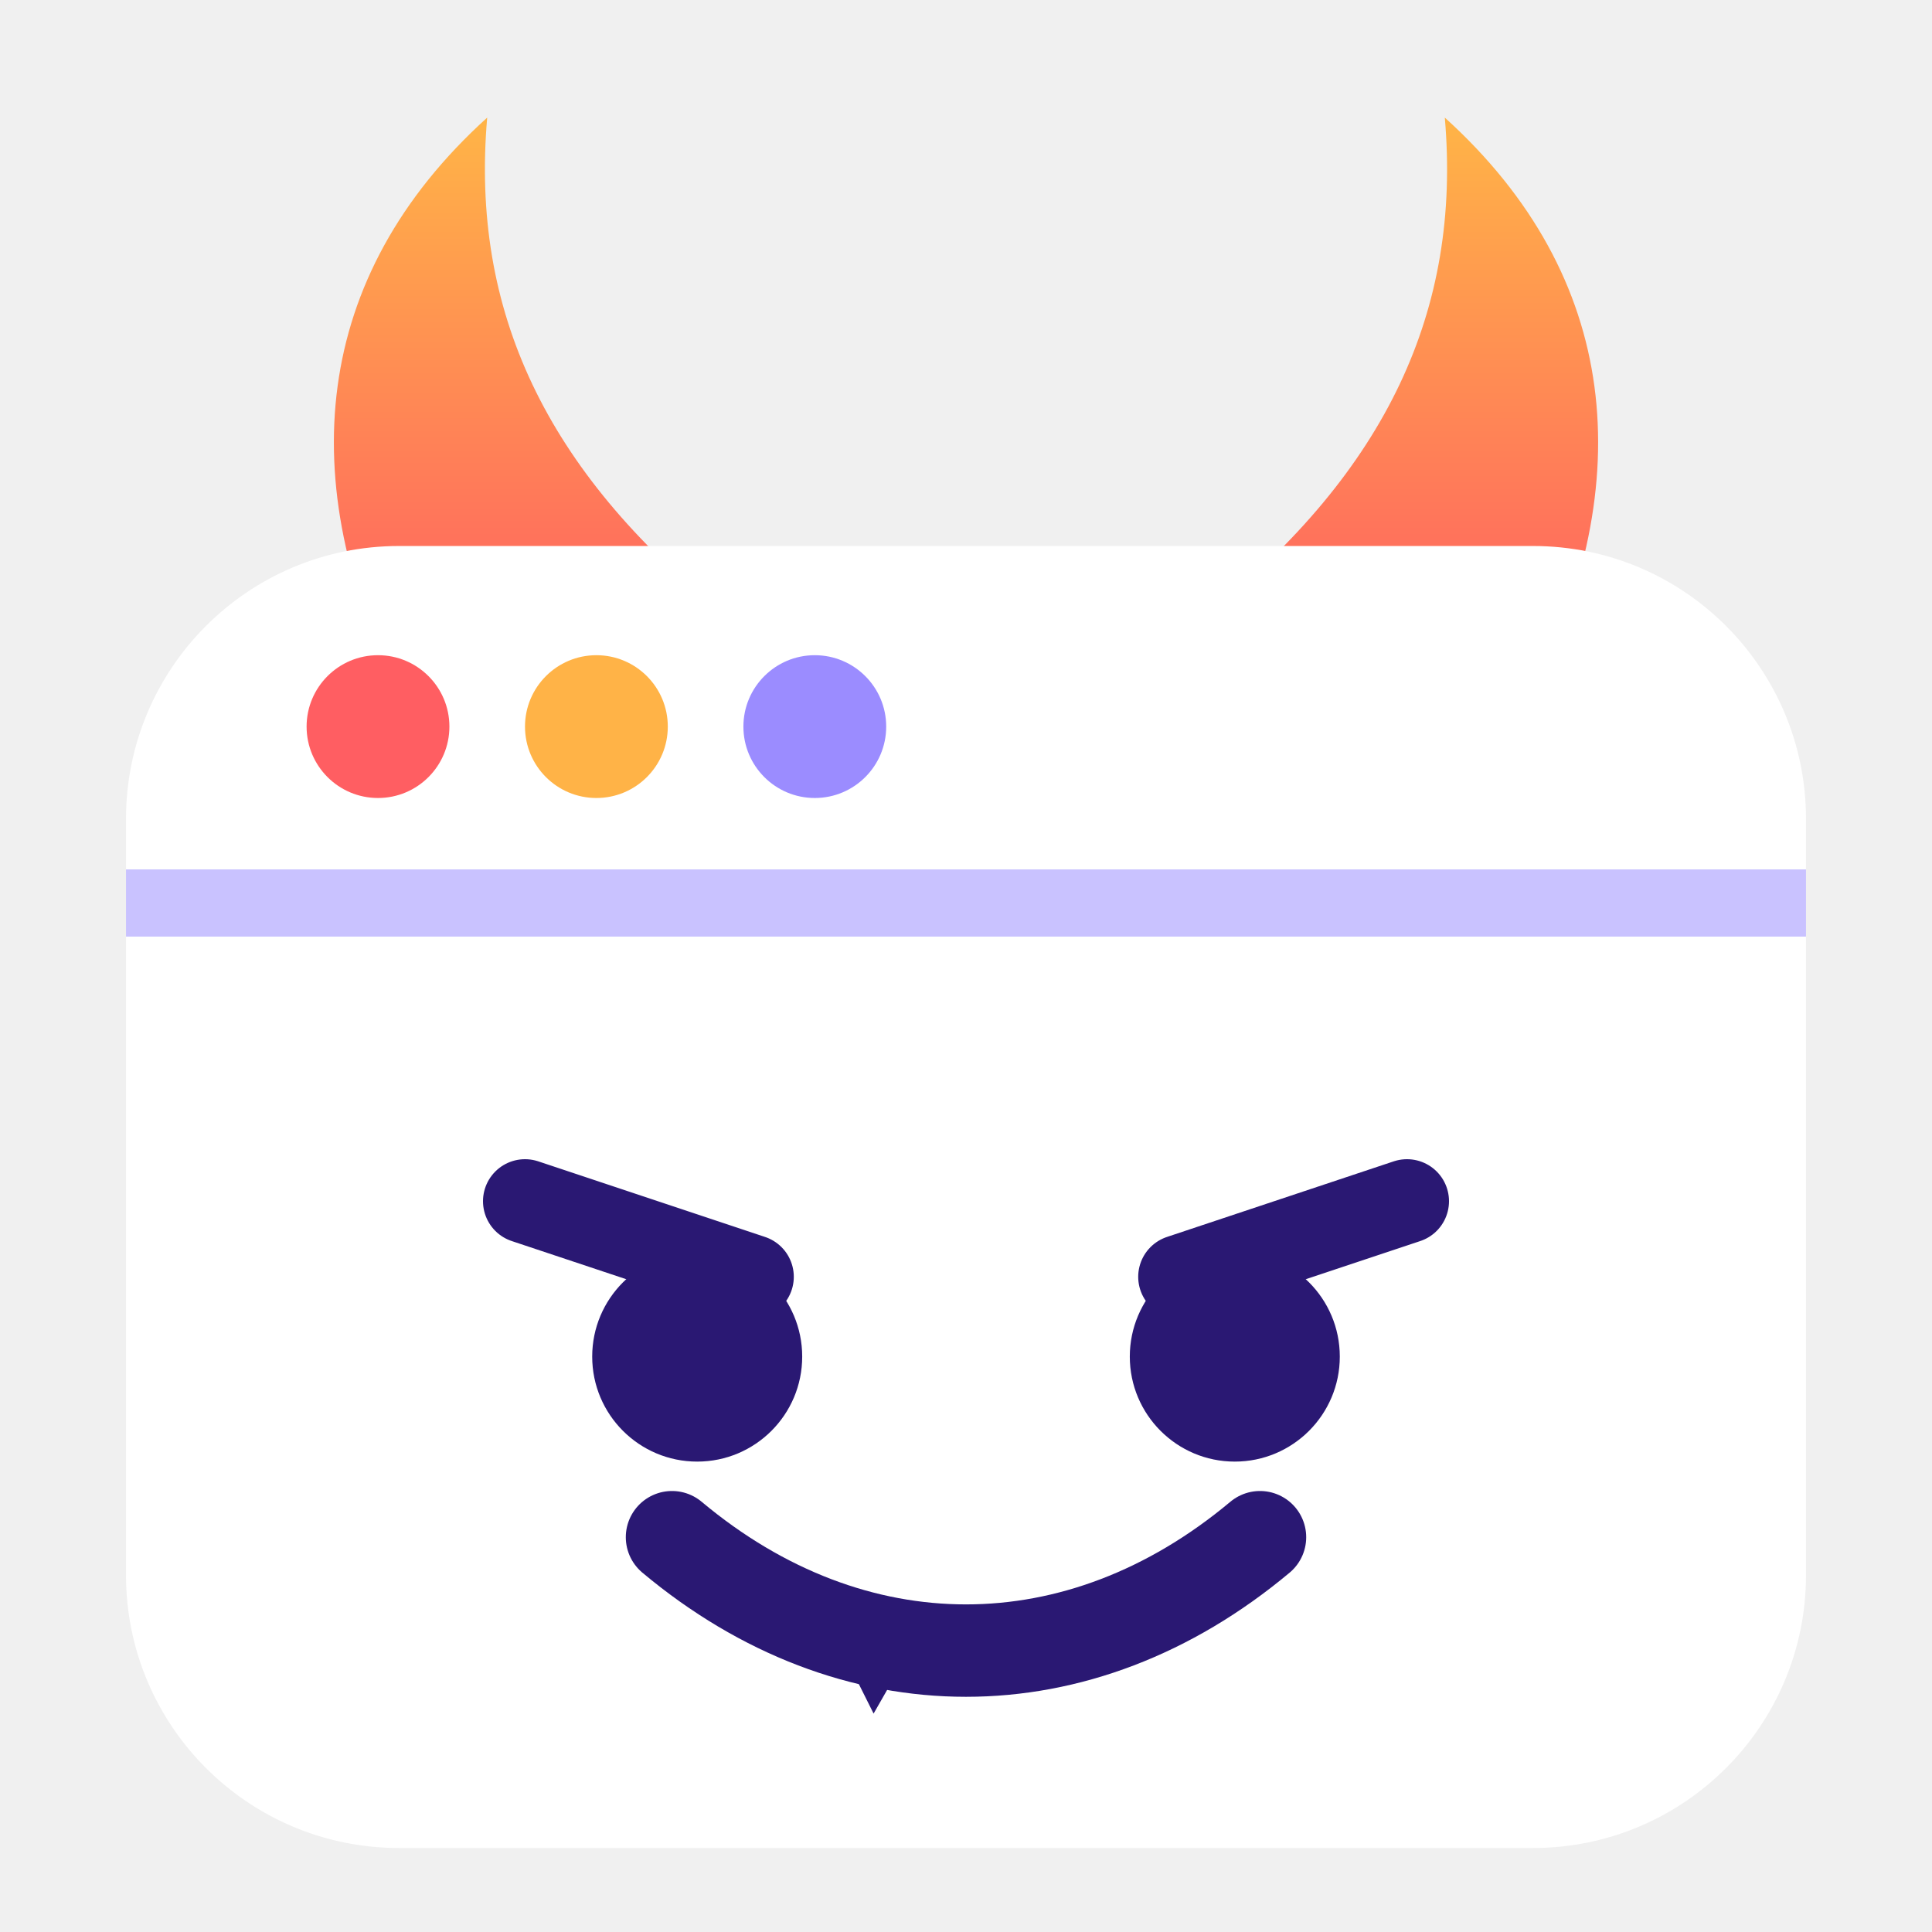
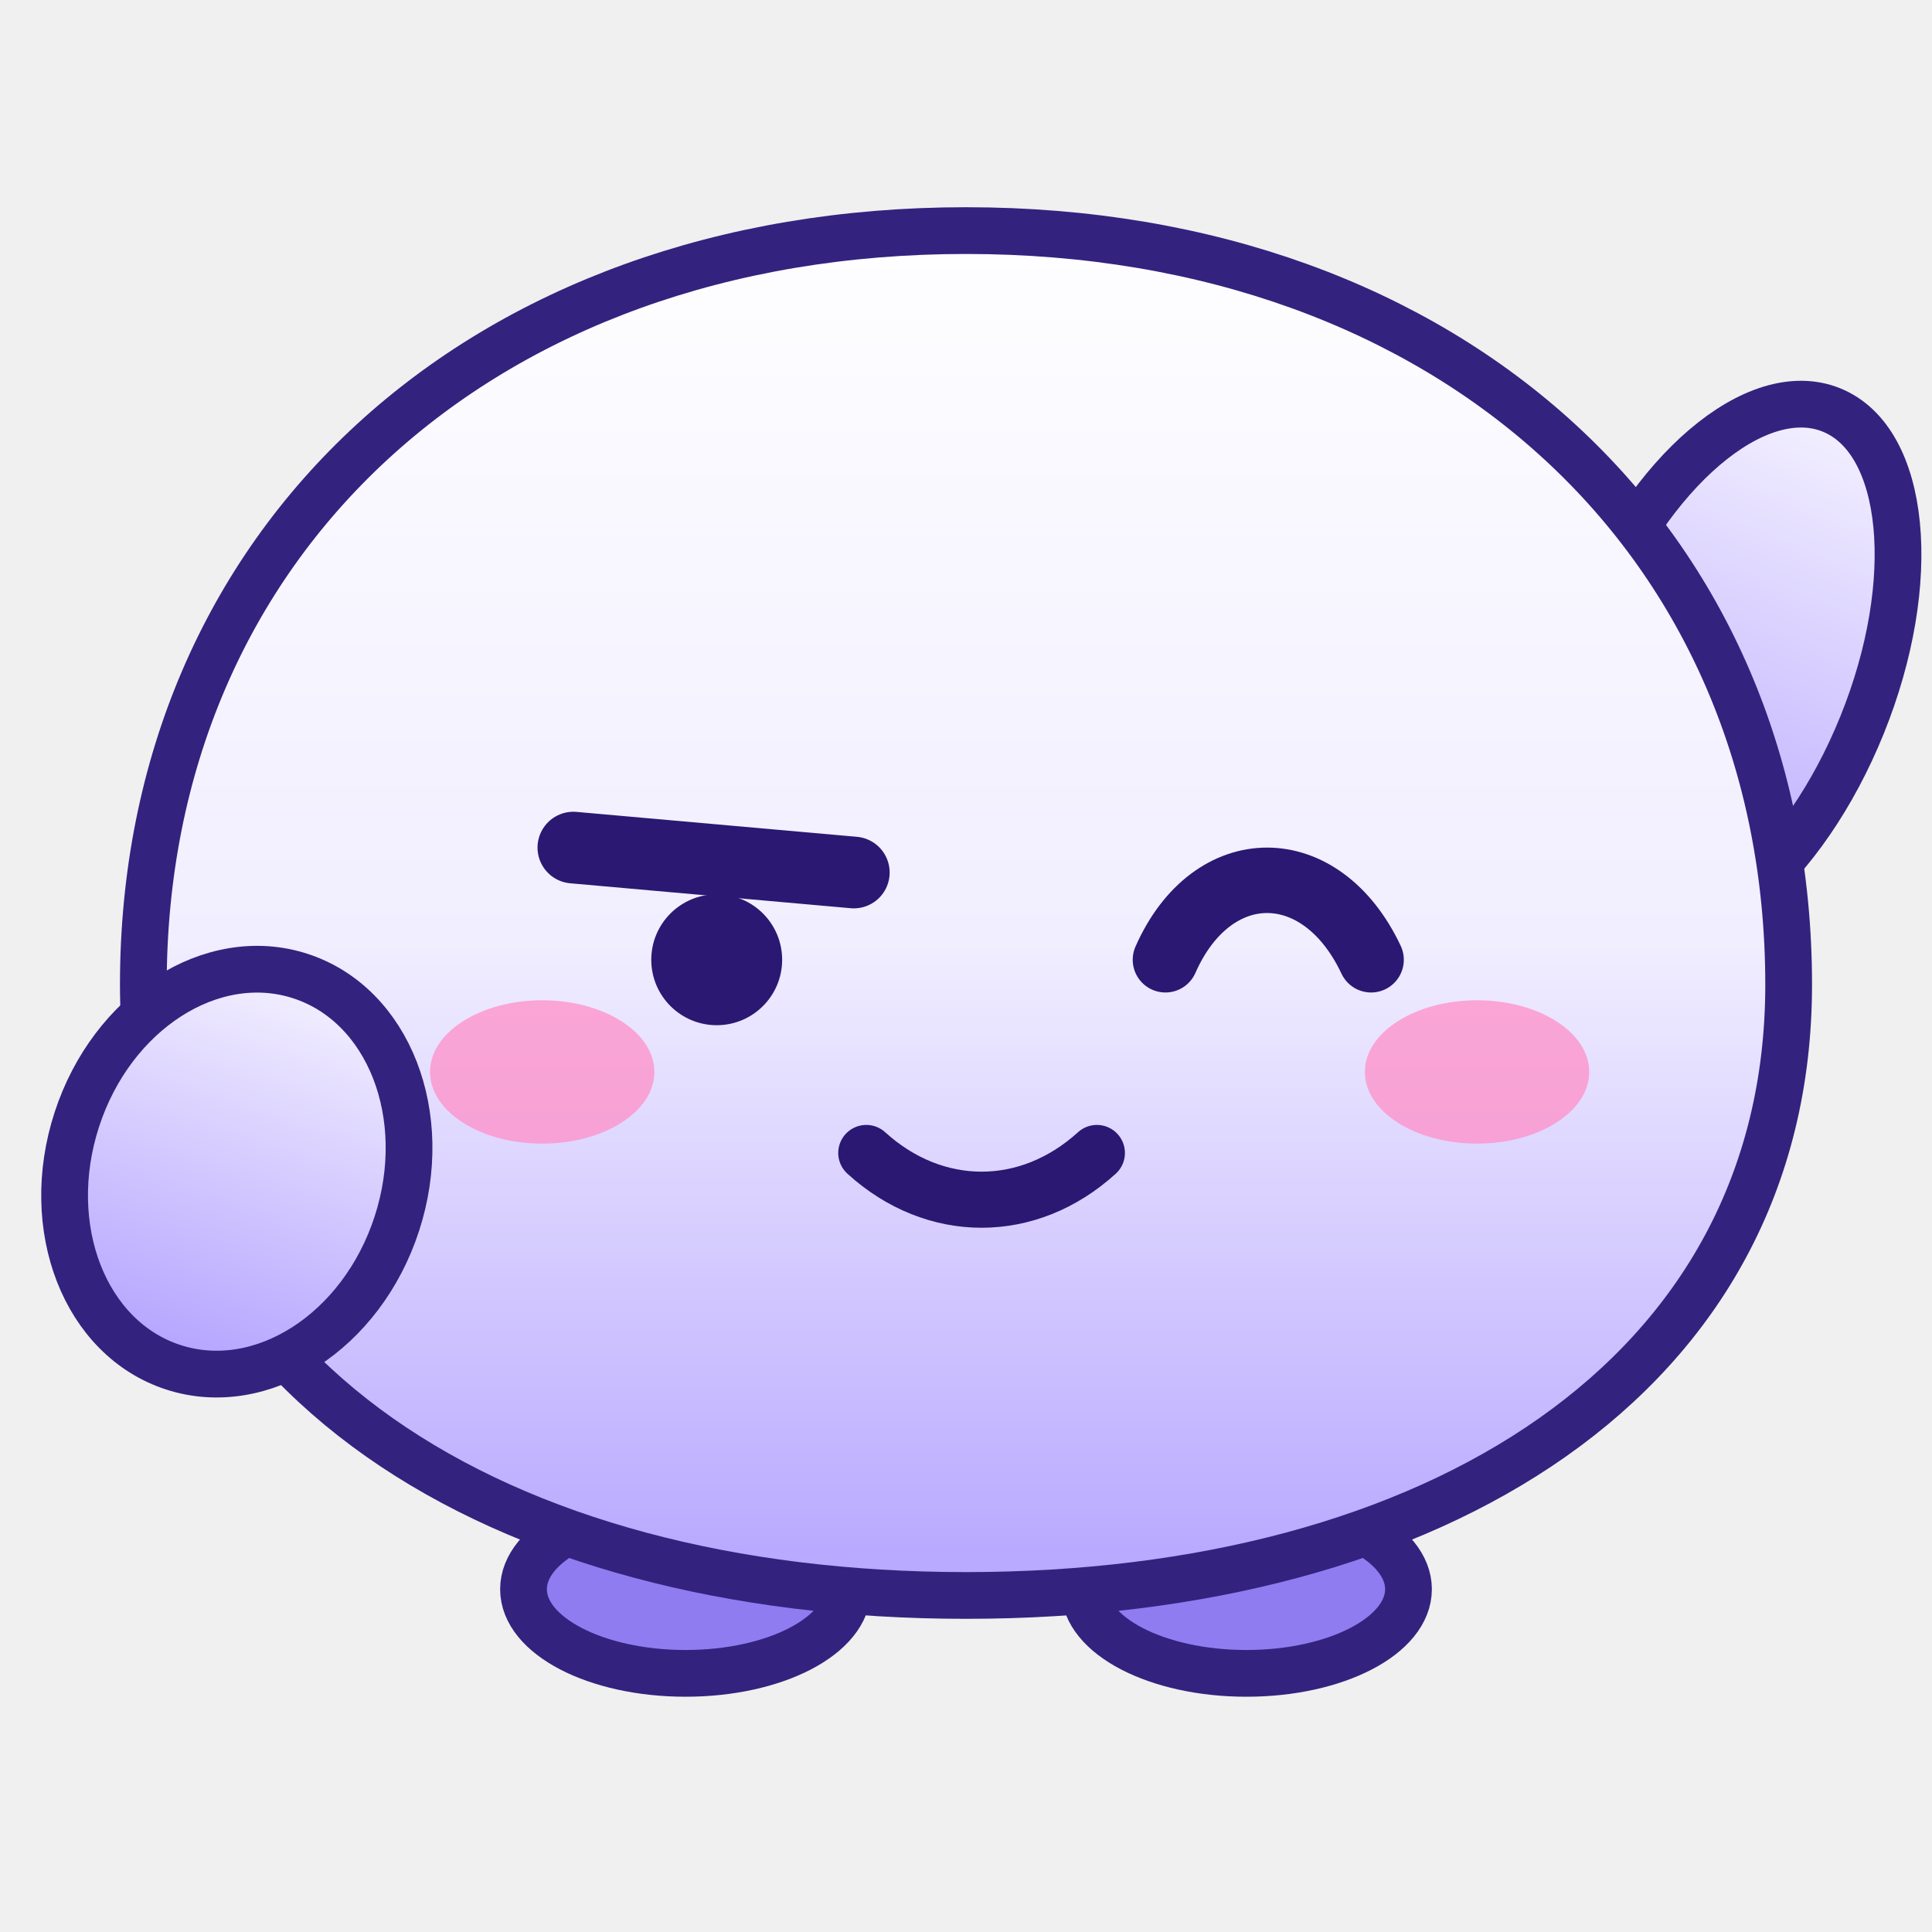
- <svg xmlns="http://www.w3.org/2000/svg" viewBox="9 6 46 46">
+ <svg xmlns="http://www.w3.org/2000/svg" viewBox="1 4 62 62">
  <defs>
-     <linearGradient id="bd-horn" x1="0" y1="9" x2="0" y2="22" gradientUnits="userSpaceOnUse">
-       <stop offset="0" stop-color="#ffb347" />
-       <stop offset="1" stop-color="#ff5e62" />
+     <linearGradient id="bd-body" x1="0" y1="10" x2="0" y2="54" gradientUnits="userSpaceOnUse">
+       <stop offset="0" stop-color="#ffffff" />
+       <stop offset="0.55" stop-color="#f1eeff" />
+       <stop offset="1" stop-color="#b9a9ff" />
+     </linearGradient>
+     <linearGradient id="bd-limb" x1="0" y1="0" x2="0" y2="1">
+       <stop offset="0" stop-color="#f4f1ff" />
+       <stop offset="1" stop-color="#b3a2ff" />
    </linearGradient>
  </defs>
-   <path d="M18.5 22.5C16 17.5 16.4 12.6 20.6 8.8c-.4 4.6 1.4 8.4 5.6 11.8z" fill="url(#bd-horn)" />
-   <path d="M45.5 22.5C48 17.5 47.6 12.6 43.4 8.8c.4 4.6-1.4 8.4-5.6 11.8z" fill="url(#bd-horn)" />
-   <rect x="12" y="19" width="40" height="31" rx="6.5" fill="#ffffff" />
-   <path d="M12 27.5h40" stroke="#c9c2ff" stroke-width="1.6" />
-   <circle cx="18" cy="23.3" r="1.7" fill="#ff5e62" />
-   <circle cx="23.2" cy="23.3" r="1.7" fill="#ffb347" />
-   <circle cx="28.4" cy="23.3" r="1.7" fill="#9b8cff" />
-   <path d="M21.5 34.6l5.4 1.8M42.5 34.6l-5.4 1.8" stroke="#2a1873" stroke-width="2" stroke-linecap="round" />
-   <circle cx="25.6" cy="38.3" r="2.5" fill="#2a1873" />
-   <circle cx="38.4" cy="38.3" r="2.5" fill="#2a1873" />
-   <path d="M25 42.6c4.3 3.6 9.7 3.6 14 0" fill="none" stroke="#2a1873" stroke-width="2.2" stroke-linecap="round" />
-   <path d="M28.6 44.4l1.2 2.4 1.2-2.1z" fill="#2a1873" />
+   <g stroke="#34227f" stroke-width="1.5" stroke-linejoin="round">
+     <ellipse cx="23" cy="55" rx="5.2" ry="2.7" fill="#8f7cf0" />
+     <ellipse cx="41" cy="55" rx="5.2" ry="2.7" fill="#8f7cf0" />
+     <ellipse cx="56.4" cy="25.5" rx="4.7" ry="9" transform="rotate(22 56.4 25.5)" fill="url(#bd-limb)" />
+     <path d="M5.6 35.6C5.6 21.4 16.4 11.4 32 11.4s26.4 10 26.4 24.2c0 12.6-11.4 19.6-26.4 19.6S5.6 48.2 5.6 35.6z" fill="url(#bd-body)" />
+     <ellipse cx="8.6" cy="41.6" rx="5.4" ry="6.6" transform="rotate(18 8.6 41.6)" fill="url(#bd-limb)" />
+   </g>
+   <ellipse cx="18.4" cy="38.4" rx="3.6" ry="2.3" fill="#ff8fc8" opacity="0.75" />
+   <ellipse cx="48.4" cy="38.4" rx="3.6" ry="2.3" fill="#ff8fc8" opacity="0.75" />
+   <g fill="none" stroke="#2a1873" stroke-linecap="round" stroke-linejoin="round">
+     <path d="M19.4 31.2l9 .8" stroke-width="2.3" />
+     <path d="M38.4 34.8c1.5-3.4 5-3.4 6.6 0" stroke-width="2.1" />
+     <path d="M28.8 41c2.2 2 5.2 2 7.4 0" stroke-width="1.8" />
+   </g>
+   <circle cx="24" cy="34.8" r="2.1" fill="#2a1873" />
</svg>
